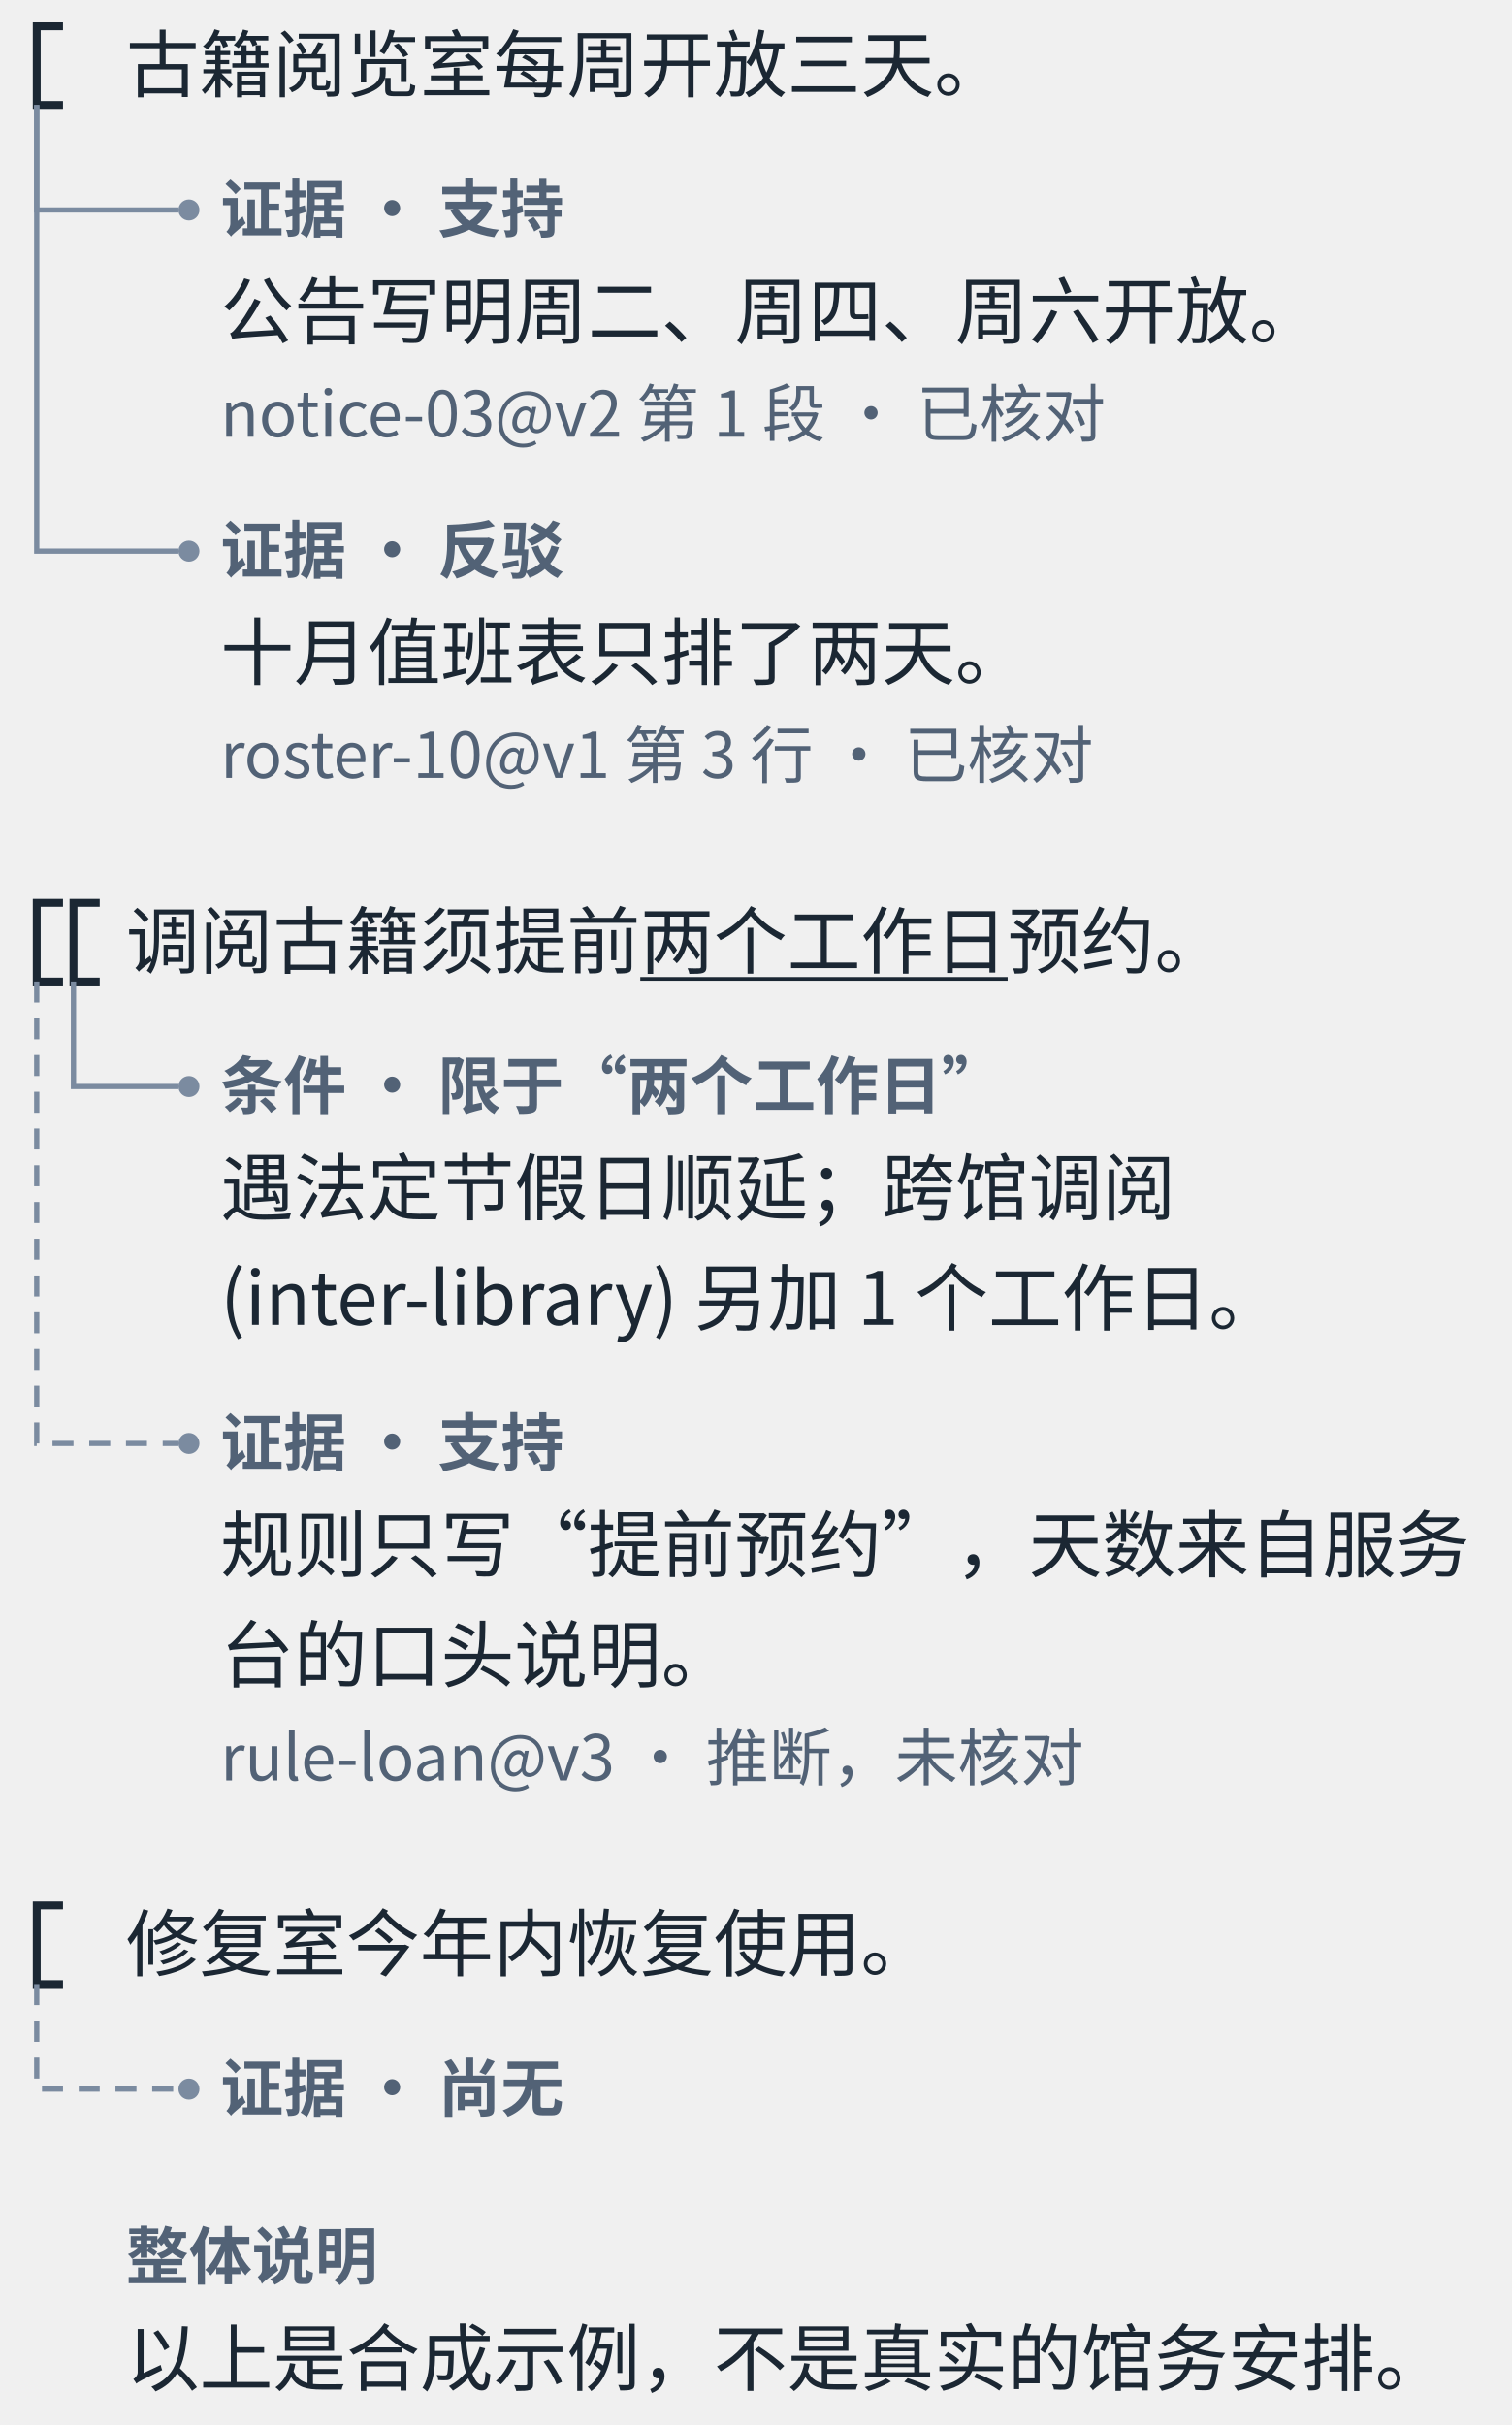
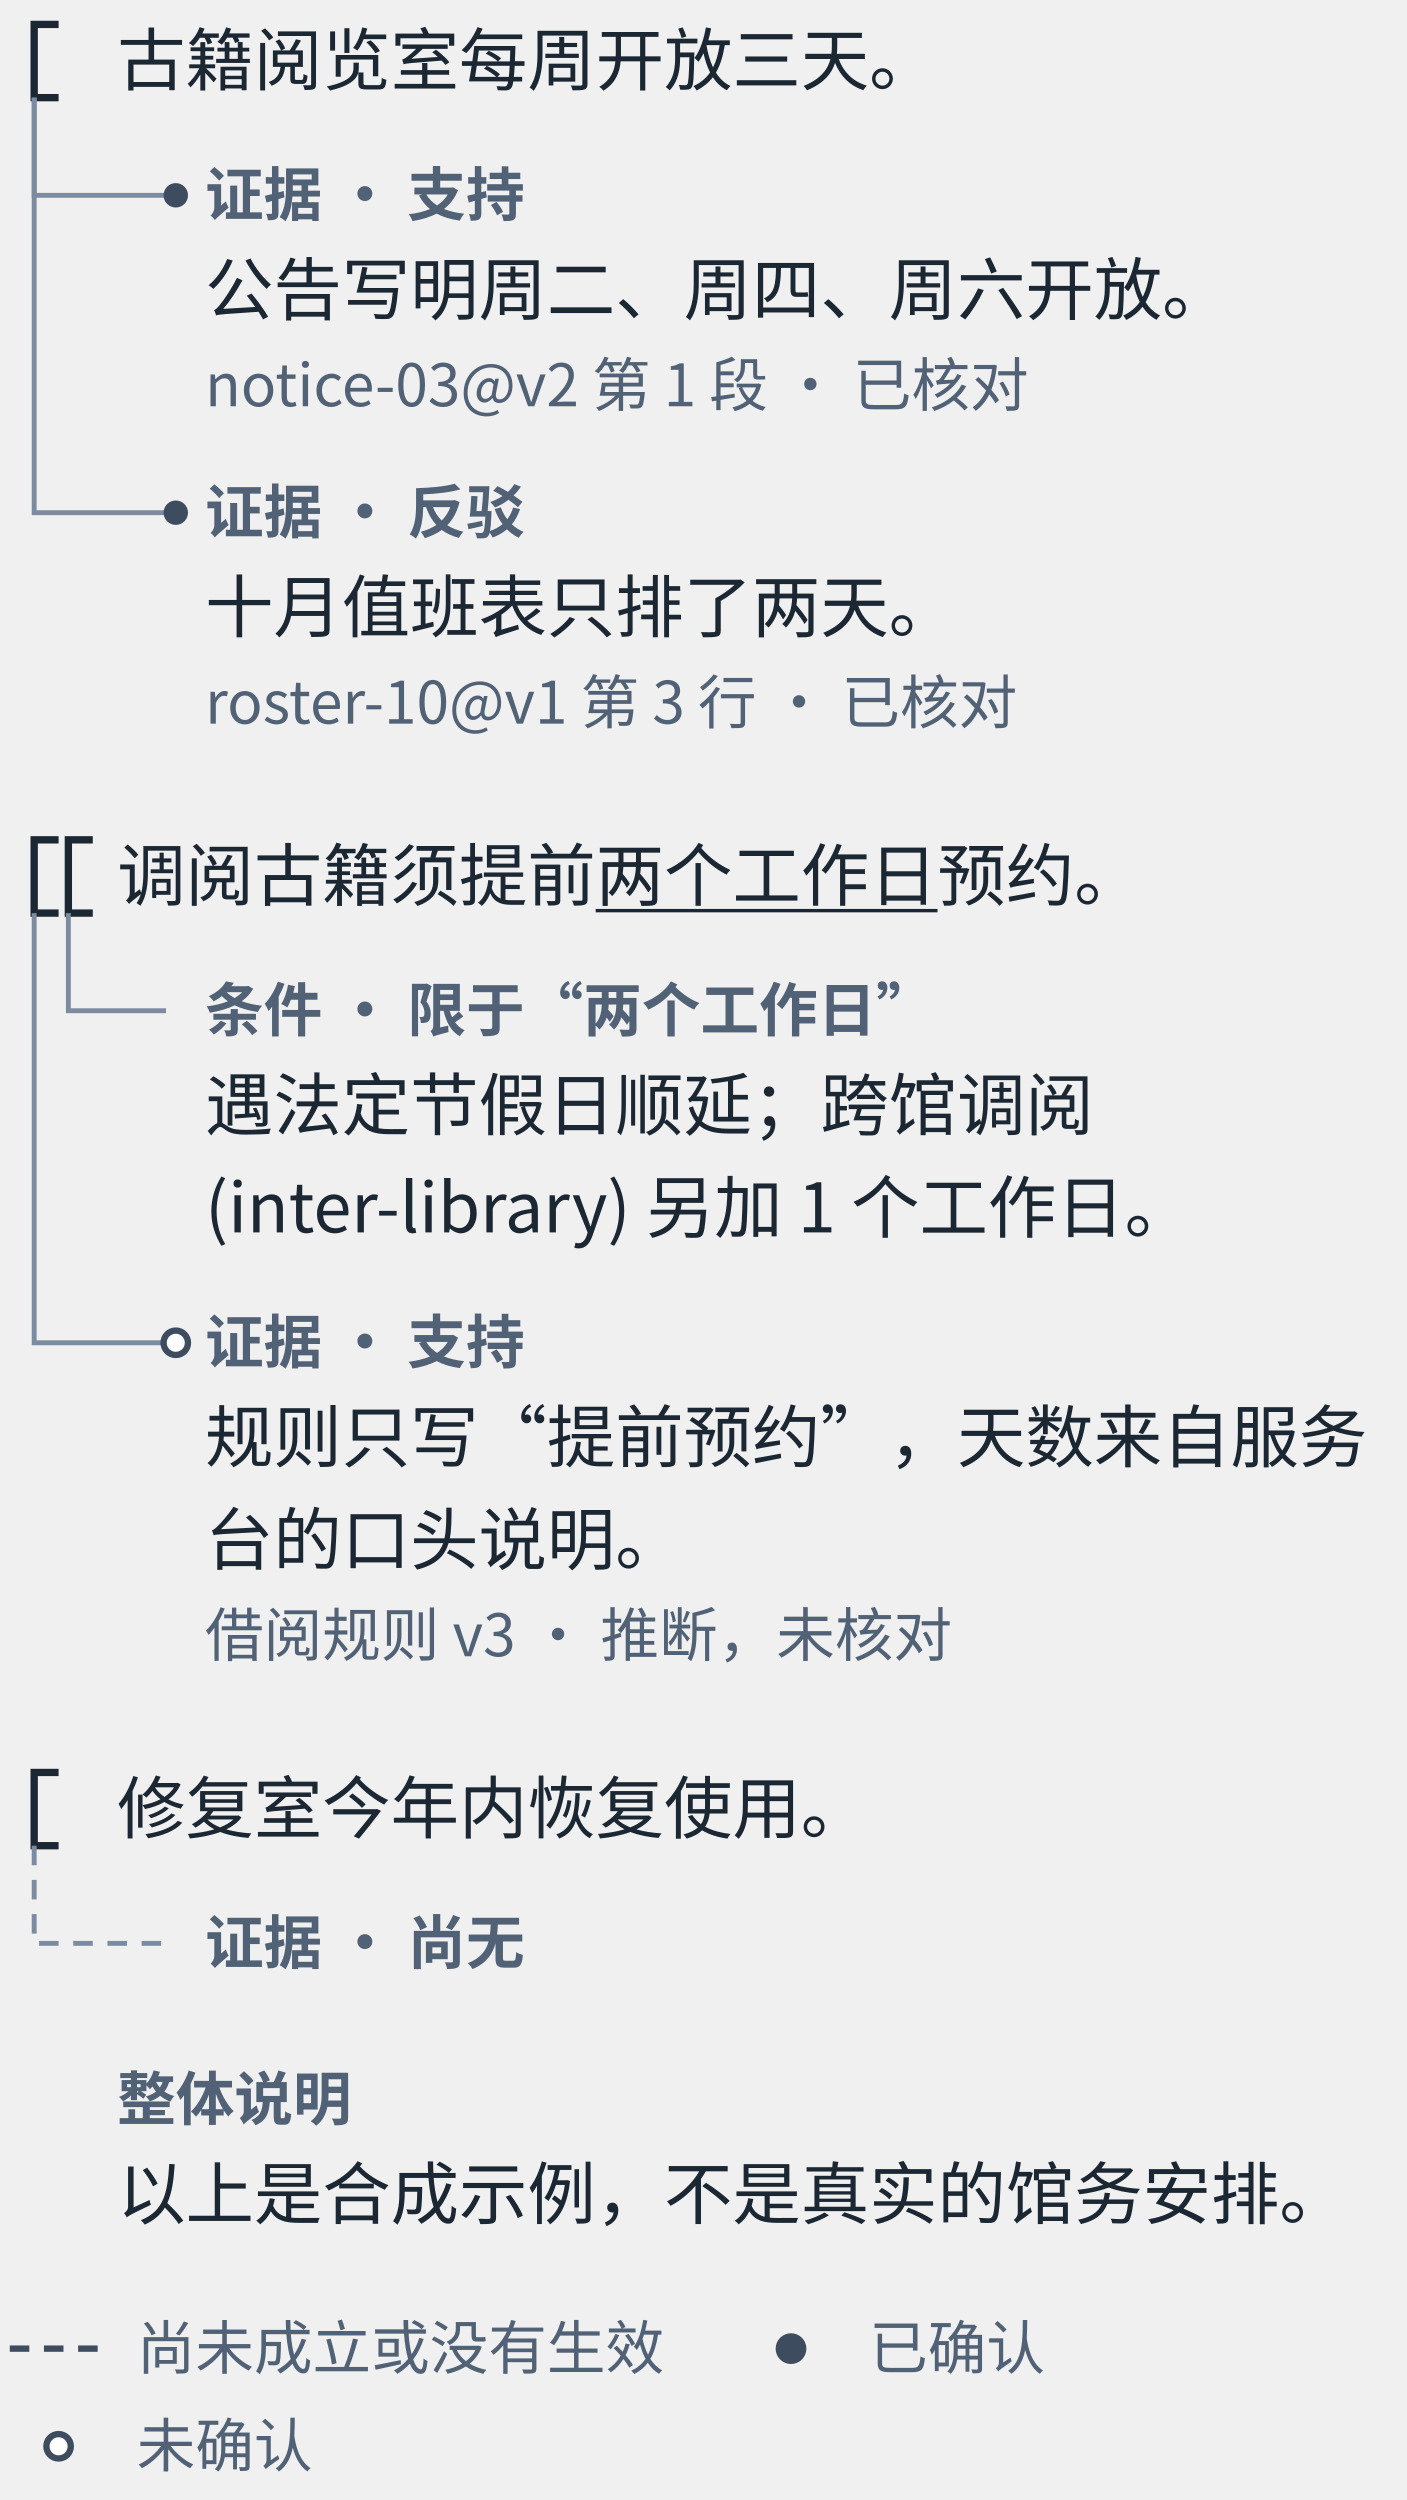
- <svg xmlns="http://www.w3.org/2000/svg" id="qualify-evidence-w288" viewBox="-2 -2 288 462" width="288" height="462" role="img" aria-labelledby="qualify-evidence-w288-title qualify-evidence-w288-desc" lang="zh-Hans" xml:lang="zh-Hans" font-family="system-ui, -apple-system, 'PingFang SC', 'Hiragino Sans GB', 'Noto Sans CJK SC', 'Microsoft YaHei', sans-serif" data-asset="rel-qualify" data-asset-version="0.1.0">
+ <svg xmlns="http://www.w3.org/2000/svg" id="qualify-evidence-w288" viewBox="-2 -2 288 512" width="288" height="512" role="img" aria-labelledby="qualify-evidence-w288-title qualify-evidence-w288-desc" lang="zh-Hans" xml:lang="zh-Hans" font-family="system-ui, -apple-system, 'PingFang SC', 'Hiragino Sans GB', 'Noto Sans CJK SC', 'Microsoft YaHei', sans-serif" data-asset="rel-qualify" data-asset-version="0.2.0">
  <g data-object-id="c-open" data-role="claim">
    <text x="22" y="15.4" font-size="14" fill="#1b2733" data-text="c-open.text">古籍阅览室每周开放三天。</text>
  </g>
-   <g data-qualifier-id="ev-notice" data-type="evidence" data-relation="supports" data-status="verified">
+   <g data-qualifier-id="ev-notice" data-type="evidence" data-relation="supports" data-status="verified" data-source="notice-03@2#第 1 段">
    <text x="40" y="42.2" font-size="12" font-weight="600" fill="#526276" data-text="ev-notice.head">证据 · 支持</text>
    <text x="40" y="62.4" font-size="14" fill="#1b2733" data-text="ev-notice.text">公告写明周二、周四、周六开放。</text>
    <text x="40" y="81.2" font-size="12" fill="#526276" data-text="ev-notice.source">notice-03@v2 第 1 段 · 已核对</text>
  </g>
-   <g data-qualifier-id="ev-roster" data-type="evidence" data-relation="contradicts" data-status="verified">
+   <g data-qualifier-id="ev-roster" data-type="evidence" data-relation="contradicts" data-status="verified" data-source="roster-10@1#第 3 行">
    <text x="40" y="107.2" font-size="12" font-weight="600" fill="#526276" data-text="ev-roster.head">证据 · 反驳</text>
    <text x="40" y="127.4" font-size="14" fill="#1b2733" data-text="ev-roster.text">十月值班表只排了两天。</text>
    <text x="40" y="146.2" font-size="12" fill="#526276" data-text="ev-roster.source">roster-10@v1 第 3 行 · 已核对</text>
  </g>
  <g data-object-id="c-notice" data-role="claim">
    <text x="22" y="182.4" font-size="14" fill="#1b2733" data-text="c-notice.text">调阅古籍须提前<tspan text-decoration="underline" data-fragment-of="cond-days">两个工作日</tspan>预约。</text>
  </g>
  <g data-qualifier-id="cond-days" data-type="condition">
    <text x="40" y="209.2" font-size="12" font-weight="600" fill="#526276" data-text="cond-days.head">条件 · 限于“两个工作日”</text>
    <text x="40" y="229.4" font-size="14" fill="#1b2733" data-text="cond-days.text">
      <tspan x="40" y="229.4">遇法定节假日顺延；跨馆调阅</tspan>
      <tspan x="40" y="250.4">(inter-library) 另加 1 个工作日。</tspan>
    </text>
  </g>
-   <g data-qualifier-id="ev-rule" data-type="evidence" data-relation="supports" data-status="inferred">
+   <g data-qualifier-id="ev-rule" data-type="evidence" data-relation="supports" data-status="inferred" data-source="rule-loan@3">
    <text x="40" y="277.2" font-size="12" font-weight="600" fill="#526276" data-text="ev-rule.head">证据 · 支持</text>
    <text x="40" y="297.4" font-size="14" fill="#1b2733" data-text="ev-rule.text">
      <tspan x="40" y="297.4">规则只写“提前预约”，天数来自服务</tspan>
      <tspan x="40" y="318.4">台的口头说明。</tspan>
    </text>
-     <text x="40" y="337.2" font-size="12" fill="#526276" data-text="ev-rule.source">rule-loan@v3 · 推断，未核对</text>
+     <text x="40" y="337.2" font-size="12" fill="#526276" data-text="ev-rule.source">借阅规则 v3 · 推断，未核对</text>
  </g>
  <g data-object-id="c-repair" data-role="claim">
    <text x="22" y="373.4" font-size="14" fill="#1b2733" data-text="c-repair.text">修复室今年内恢复使用。</text>
  </g>
  <g data-qualifier-id="c-repair.no-evidence" data-type="evidence" data-status="none">
    <text x="40" y="400.2" font-size="12" font-weight="600" fill="#526276" data-text="c-repair.no-evidence.head">证据 · 尚无</text>
  </g>
  <path d="M10 3 L5 3 L5 18 L10 18" fill="none" stroke="#1b2733" stroke-width="1.5" data-bracket-for="c-open" />
  <path d="M5 18 L5 38 L32 38" fill="none" stroke="#7b8ba0" stroke-width="1" data-leader-for="ev-notice" data-target="c-open" />
-   <circle cx="34" cy="38" r="2" fill="#7b8ba0" />
+   <circle cx="34" cy="38" r="2.5" fill="#3d4c5e" />
  <path d="M5 18 L5 103 L32 103" fill="none" stroke="#7b8ba0" stroke-width="1" data-leader-for="ev-roster" data-target="c-open" />
-   <circle cx="34" cy="103" r="2" fill="#7b8ba0" />
+   <circle cx="34" cy="103" r="2.5" fill="#3d4c5e" />
  <path d="M10 170 L5 170 L5 185 L10 185" fill="none" stroke="#1b2733" stroke-width="1.5" data-bracket-for="c-notice" />
-   <path d="M5 185 L5 273 L32 273" fill="none" stroke="#7b8ba0" stroke-width="1" stroke-dasharray="4 3" data-leader-for="ev-rule" data-target="c-notice" />
-   <circle cx="34" cy="273" r="2" fill="#7b8ba0" />
+   <path d="M5 185 L5 273 L32 273" fill="none" stroke="#7b8ba0" stroke-width="1" data-leader-for="ev-rule" data-target="c-notice" />
+   <circle cx="34" cy="273" r="2.5" fill="#ffffff" stroke="#3d4c5e" stroke-width="1.3" />
  <path d="M10 361 L5 361 L5 376 L10 376" fill="none" stroke="#1b2733" stroke-width="1.5" data-bracket-for="c-repair" />
  <path d="M5 376 L5 396 L32 396" fill="none" stroke="#7b8ba0" stroke-width="1" stroke-dasharray="4 3" data-leader-for="c-repair.no-evidence" data-target="c-repair" />
-   <circle cx="34" cy="396" r="2" fill="#7b8ba0" />
  <path d="M17 170 L12 170 L12 185 L17 185" fill="none" stroke="#1b2733" stroke-width="1.5" data-bracket-for="c-notice" data-fragment="两个工作日" />
  <path d="M12 185 L12 205 L32 205" fill="none" stroke="#7b8ba0" stroke-width="1" data-leader-for="cond-days" data-target="c-notice" />
-   <circle cx="34" cy="205" r="2" fill="#7b8ba0" />
  <text x="22" y="432.2" font-size="12" font-weight="600" fill="#526276" data-text="g-synthetic.head">整体说明</text>
  <text x="22" y="452.4" font-size="14" fill="#1b2733" data-text="g-synthetic.text">以上是合成示例，不是真实的馆务安排。</text>
+   <g data-role="legend">
+     <path d="M0 479L20 479" fill="none" stroke="#3d4c5e" stroke-width="1.3" stroke-dasharray="4 3" />
+     <text x="26" y="483.2" font-size="12" fill="#526276" data-text="legend.0">尚未成立或没有生效</text>
+     <circle cx="160" cy="479" r="2.5" fill="#3d4c5e" stroke="#3d4c5e" stroke-width="1.3" />
+     <text x="176" y="483.2" font-size="12" fill="#526276" data-text="legend.1">已确认</text>
+     <circle cx="10" cy="499" r="2.5" fill="#ffffff" stroke="#3d4c5e" stroke-width="1.3" />
+     <text x="26" y="503.2" font-size="12" fill="#526276" data-text="legend.2">未确认</text>
+   </g>
</svg>
